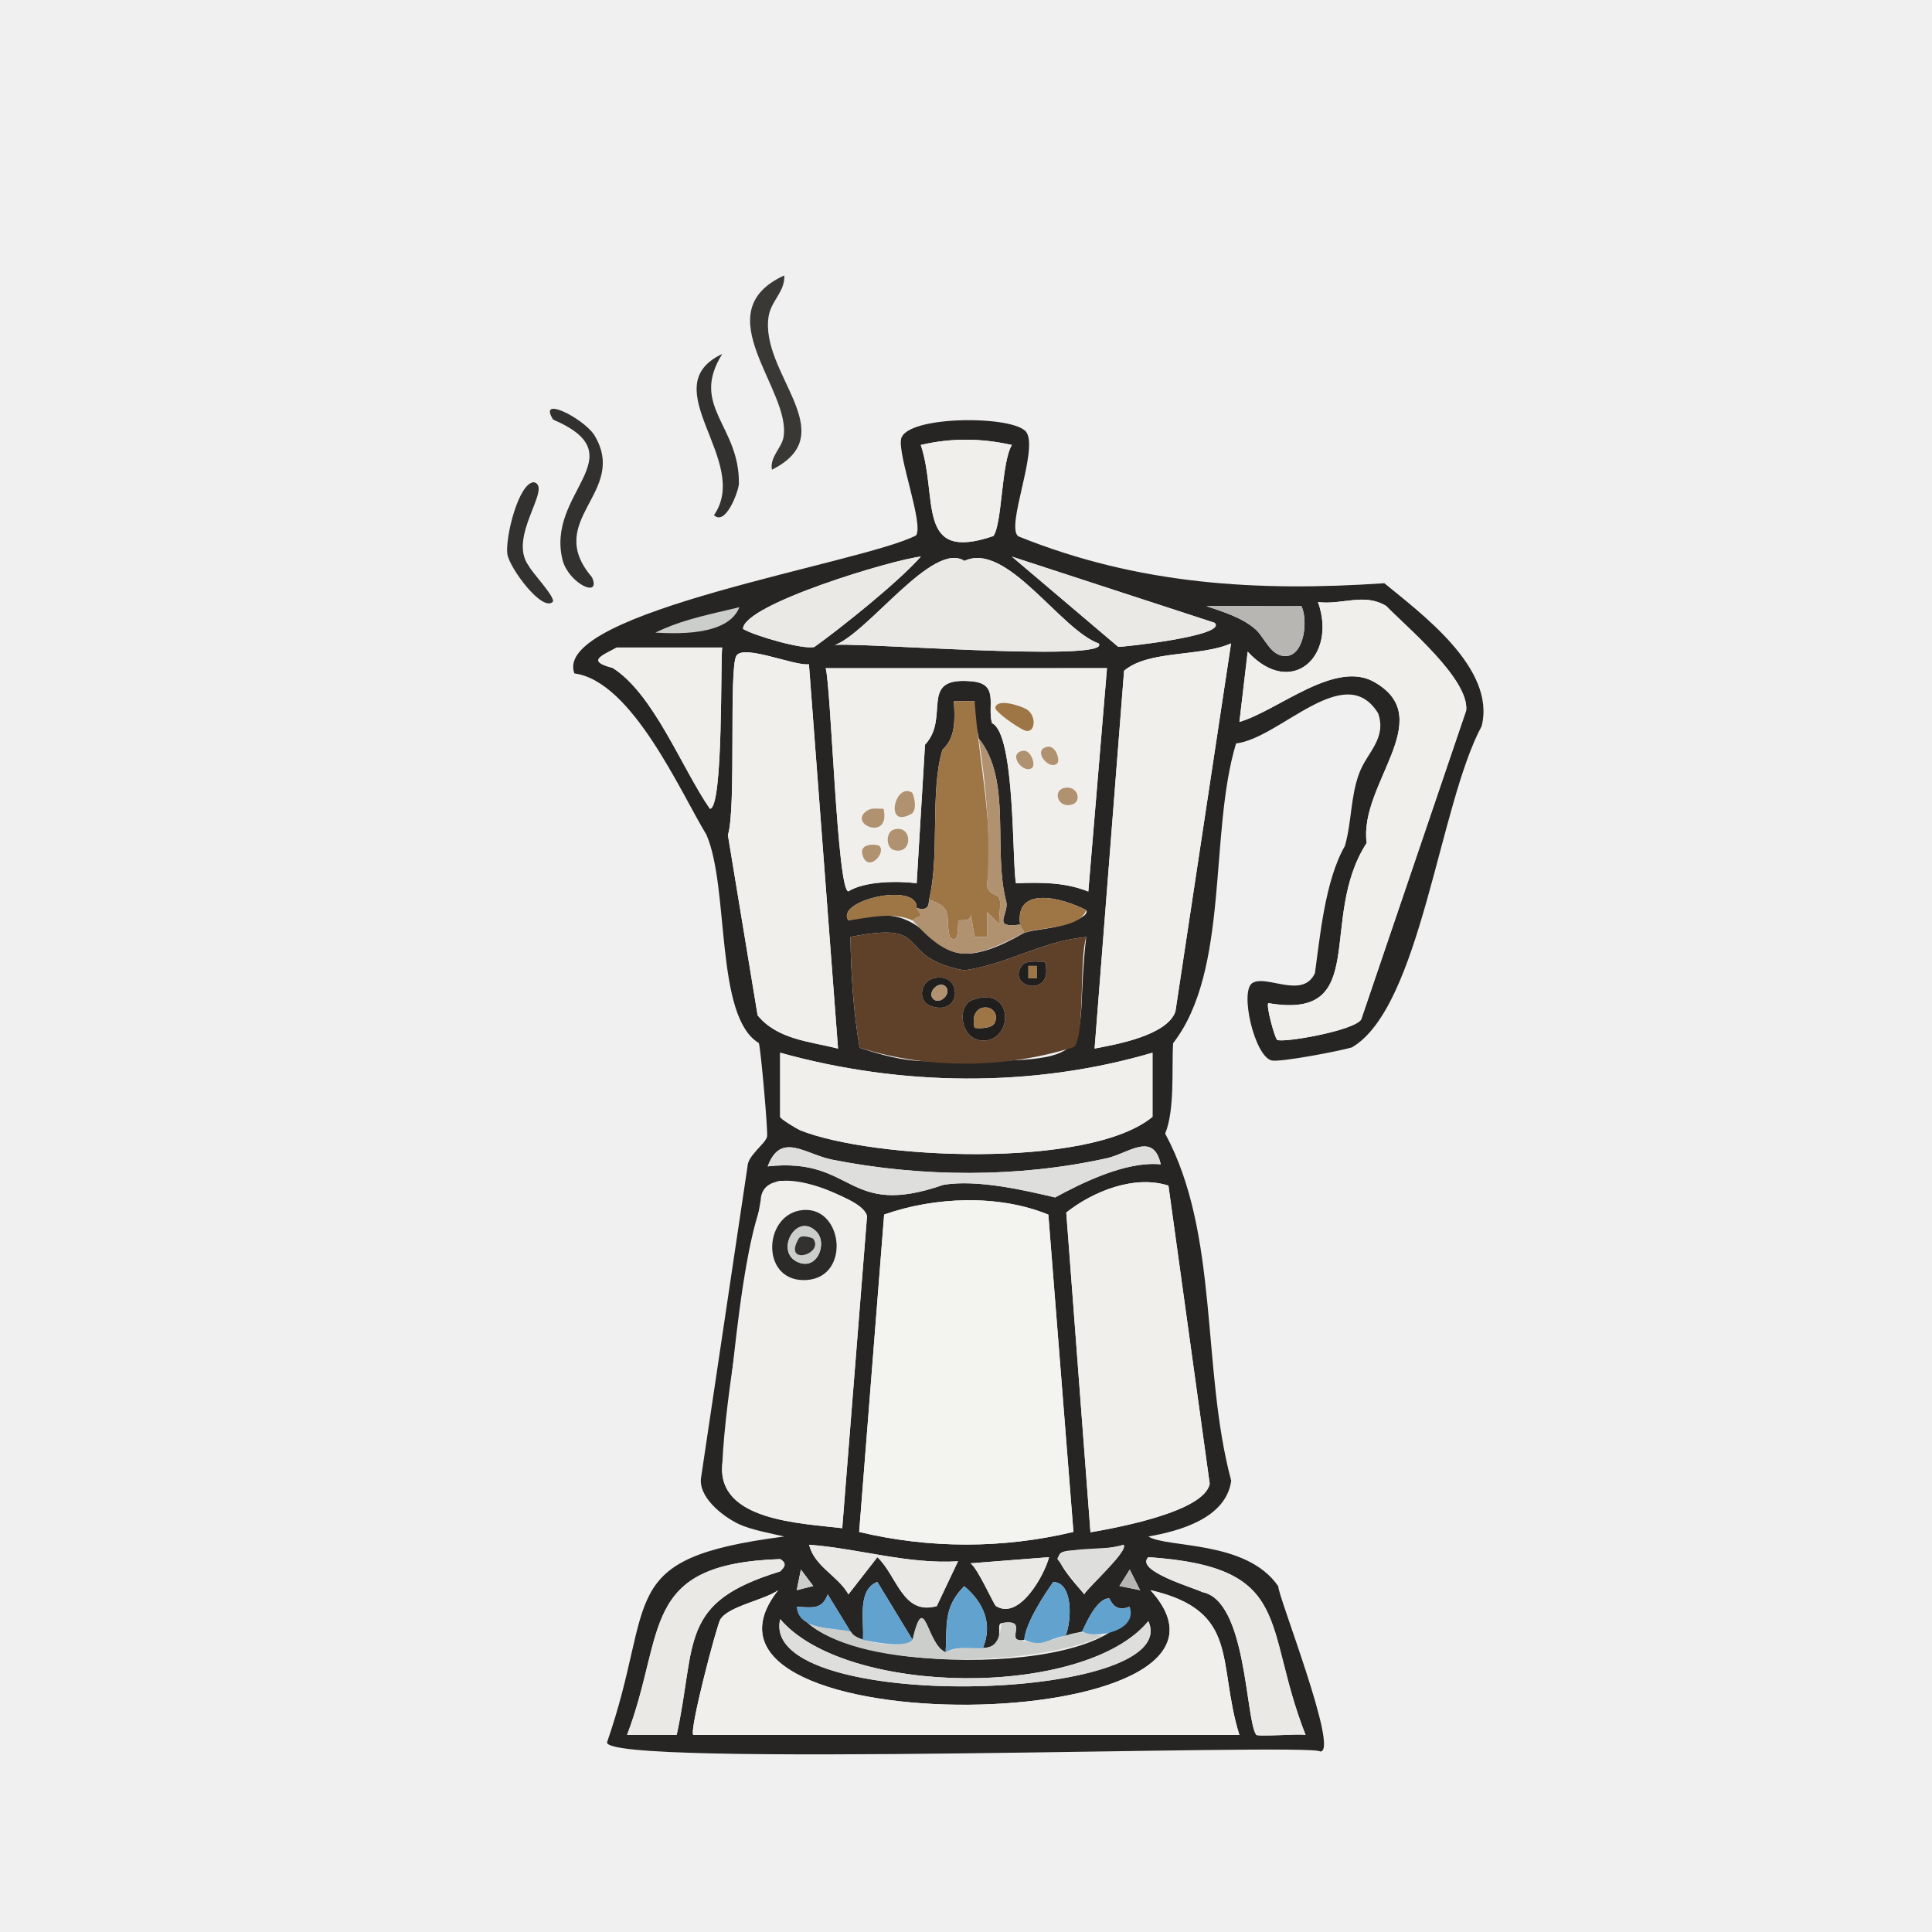
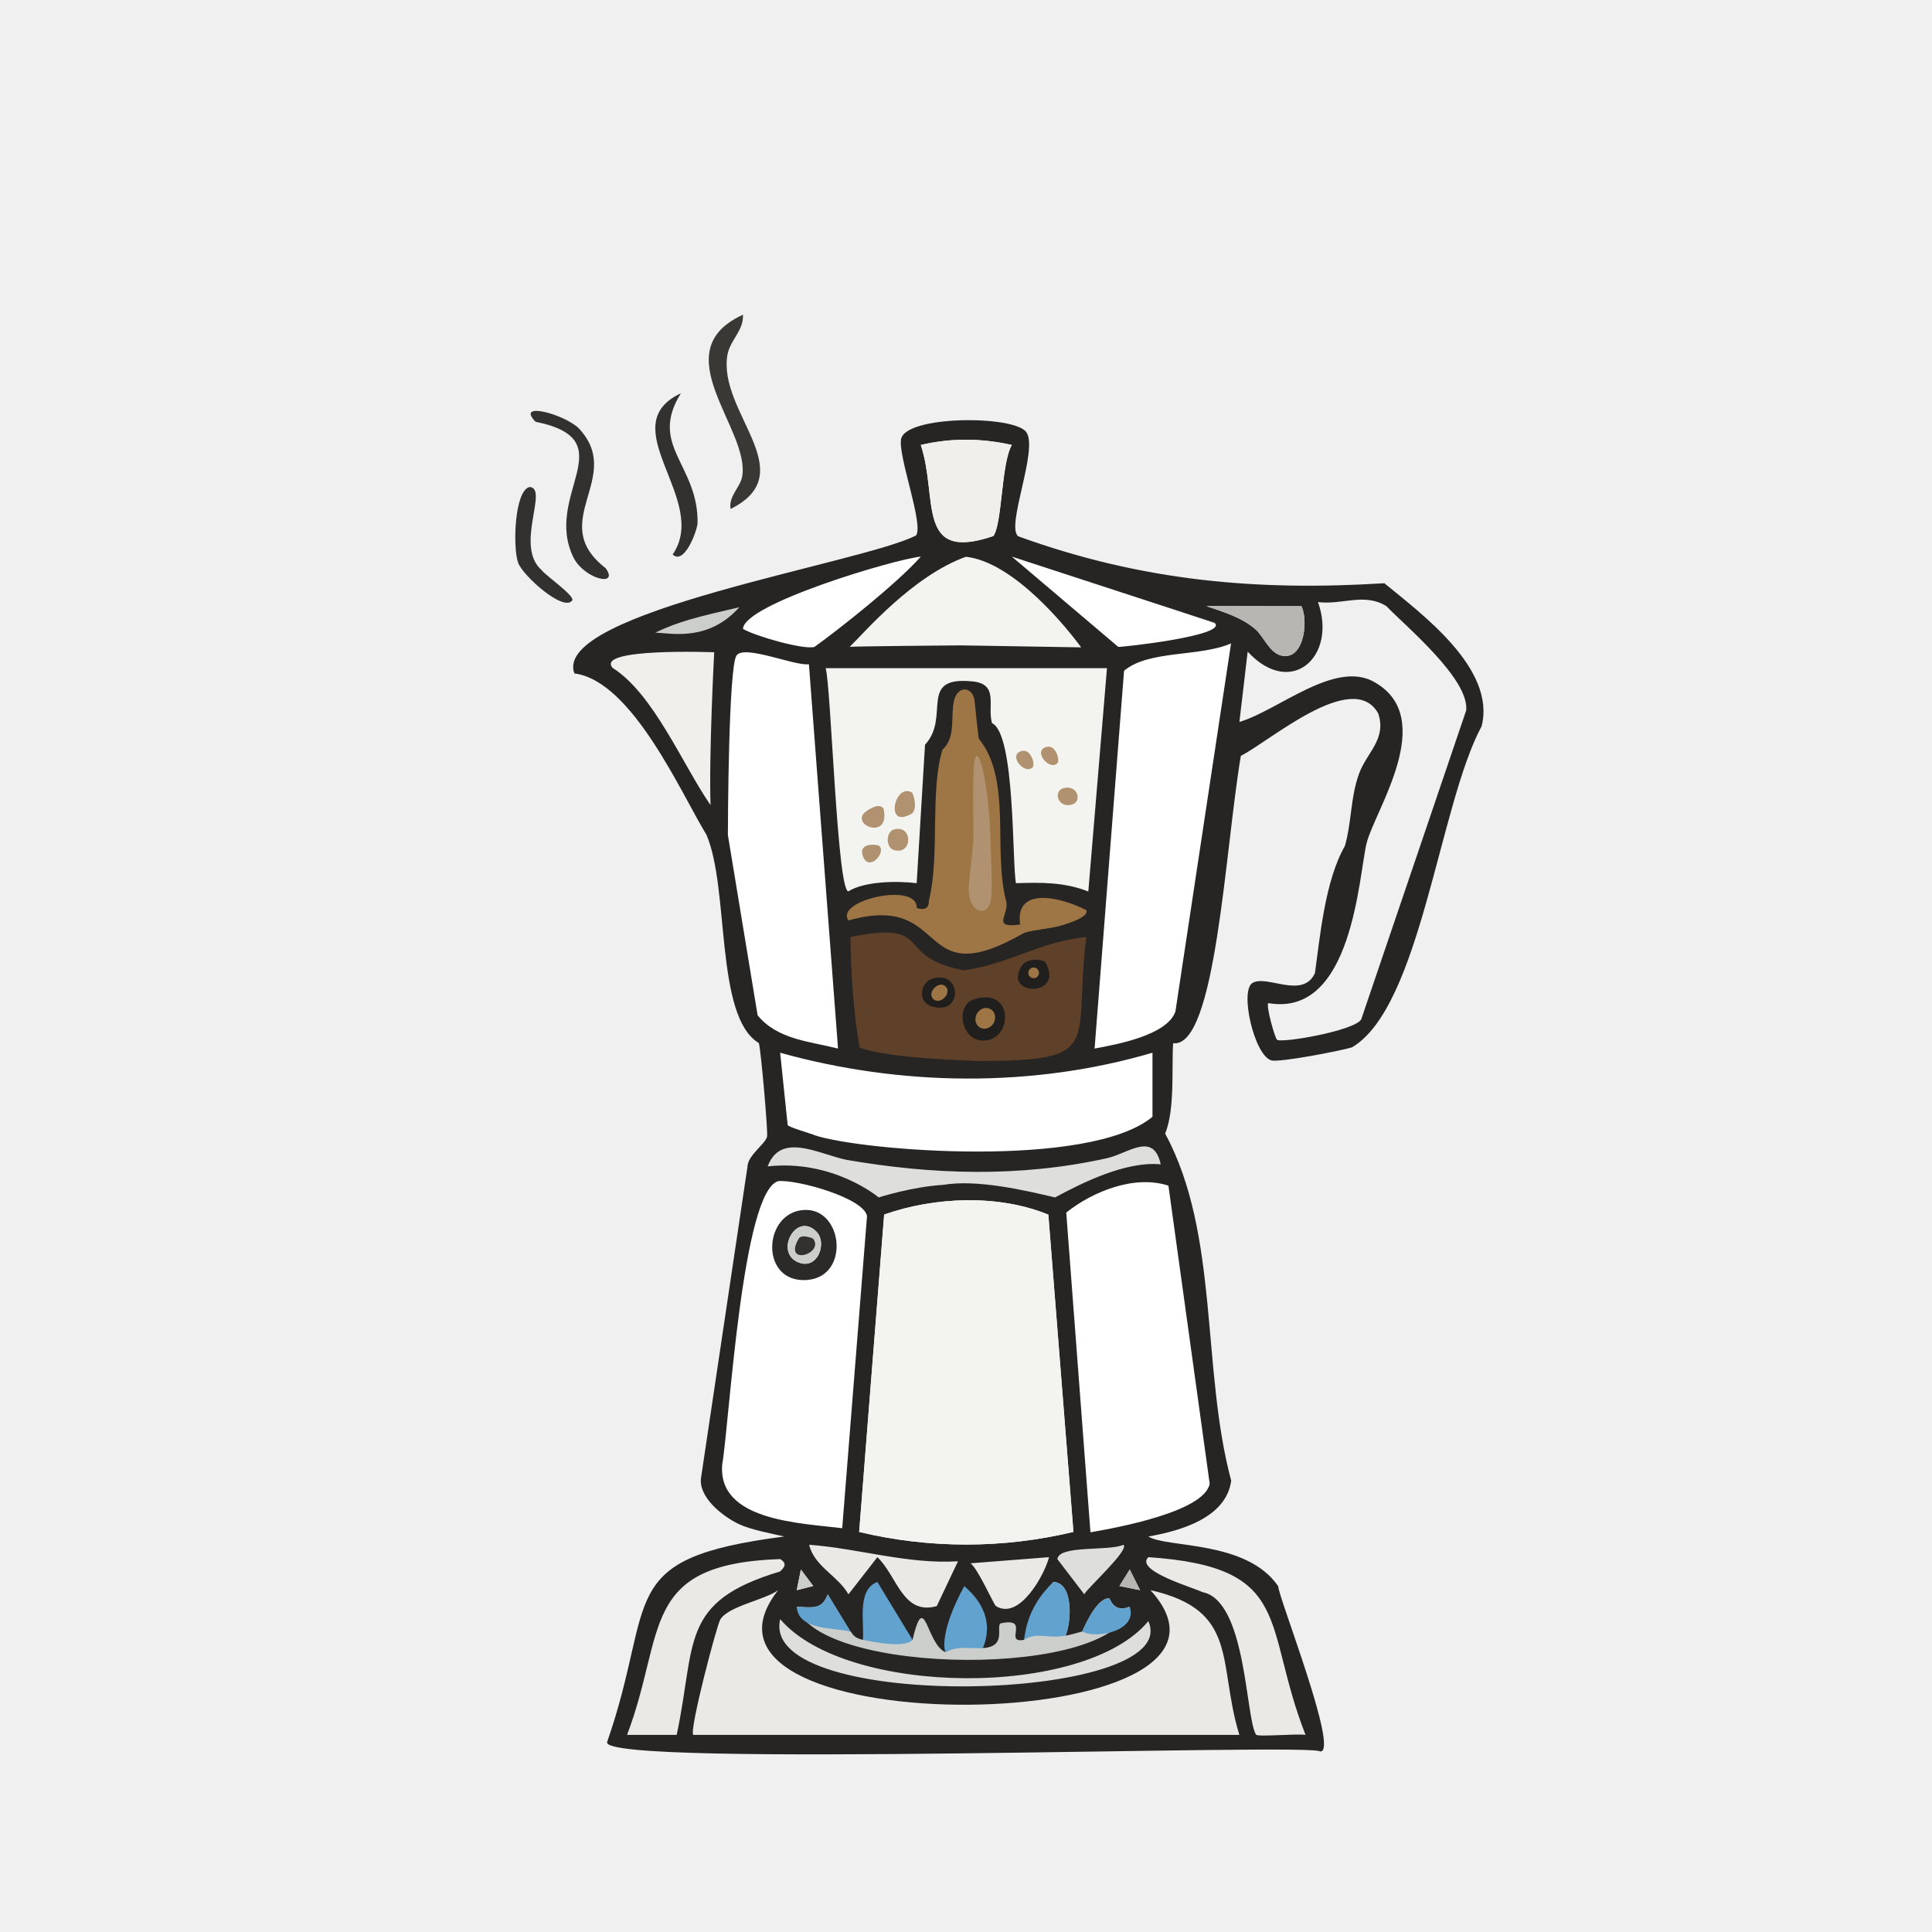
<svg xmlns="http://www.w3.org/2000/svg" id="Layer_1" version="1.1" viewBox="0 0 196 196">
  <defs>
-     <style>.st1{fill:#dededc}.st5{fill:#b09170}.st6{fill:#9e7646}.st7{fill:#62a2cf}.st8{fill:#eae9e5}.st11{fill:#cbcecb}.st12{fill:#33312f}.st13{fill:#b8b6b2}.st15{fill:#f0efeb}</style>
+     <style>
+       .st0 {
+         fill: #fff;
+       }
+ 
+       .st1 {
+         fill: #3a3835;
+       }
+ 
+       .st2 {
+         fill: #dededc;
+       }
+ 
+       .st3 {
+         fill: #5f4028;
+       }
+ 
+       .st4 {
+         fill: #262524;
+       }
+ 
+       .st5 {
+         fill: #201f1e;
+       }
+ 
+       .st6 {
+         fill: #b09170;
+       }
+ 
+       .st7 {
+         fill: #9e7646;
+       }
+ 
+       .st8 {
+         fill: #62a2cf;
+       }
+ 
+       .st9 {
+         fill: #eae9e5;
+       }
+ 
+       .st10 {
+         fill: #2c2a29;
+       }
+ 
+       .st11 {
+         fill: #f3f4ef;
+       }
+ 
+       .st12 {
+         fill: #cbcecb;
+       }
+ 
+       .st13 {
+         fill: #33312f;
+       }
+ 
+       .st14 {
+         fill: #b8b6b2;
+       }
+ 
+       .st15 {
+         fill: #f0efeb;
+       }
+     </style>
  </defs>
-   <path d="M74.95 154.615c-1.634-.777-4.214-2.778-3.81-4.824l4.69-31.42c.012-1.15 1.818-2.317 1.989-3.06.106-.466-.63-8.872-.836-9.497-4.473-2.675-2.962-15.675-5.311-21.119-2.648-4.36-7.557-15.616-13.401-16.377-2.342-6.255 29.33-11.199 34.672-14.005.765-1.175-1.85-8.04-1.53-9.76.453-2.432 11.562-2.446 12.722-.692 1.209 1.827-2.153 9.642-.82 10.552 12.155 4.911 24.265 5.628 37.127 4.755 3.698 3.054 11.366 8.64 9.864 14.513-4.303 7.978-6.183 28.477-13.152 32.575-1.179.356-7.359 1.554-8.182 1.317-1.725-.498-3.22-7.035-1.919-7.846 1.43-.893 5.1 1.687 6.345-1 .501-3.526 1-9.352 3.04-12.902.707-2.486.557-4.953 1.447-7.362.793-2.147 2.803-3.486 1.935-6.087-3.368-5.505-9.954 2.527-14.423 3.045-2.766 9.138-.625 22.978-6.385 30.412-.162 2.516.2 6.69-.806 9.17 5.52 10.212 3.653 23.854 6.7 35.218-.521 3.78-5.168 5.091-8.404 5.655 1.845 1.191 9.975.34 13.185 5.064-.16.648 6.276 16.93 4.232 16.745-.57-.888-73.071 1.732-72.327-.953 5.06-14.563.568-18.61 17.973-20.854-1.346-.31-3.416-.693-4.616-1.263zm27.701-109.473c-3.118-.695-6.127-.73-9.238 0 1.8 5.412-.572 11.937 7.365 9.24.912-1.296.79-7.42 1.875-9.24m-9.236 11.325c-2.72.274-18.001 4.833-18.039 7.335 1.217.723 6.113 2.133 7.245 1.83 2.555-1.83 8.415-6.477 10.794-9.165m18.045 8.812c-3.898-1.395-9.35-10.389-13.62-8.376-3.217-2.09-9.82 7.403-13.243 8.577.249-.511 28.302 1.815 26.862-.2m11.754-2.1-20.565-6.713 10.795 9.157c.195.06 11.26-1.14 9.77-2.445m6.345 42.31c.525.34 7.809-.907 8.533-2.068l10.65-31.344c.34-3.21-6.246-8.64-8.1-10.591-2.242-1.38-4.488-.093-6.934-.407 1.968 5.523-2.726 9.8-7.133 5.031l-.84 7.13c3.981-1.17 9.836-6.453 13.827-3.965 6.266 3.7-1.722 10.34-.916 16.24-5.003 7.726.475 18.03-9.977 16.25-.258.258.672 3.58.89 3.723m2.467-43.992c-1.49.015-8.272-.024-9.65-.006 1.703.576 3.617 1.15 4.993 2.355.95.833 1.56 2.843 3.166 2.705 1.81-.155 2.168-3.675 1.493-5.055zm-7.137 3.776c-3.15 1.39-8.376.657-10.855 2.78l-2.99 38.324c2.303-.43 7.365-1.353 8.2-3.757zm-51.62.42H62.566c-1.45.813-3.158 1.36-.408 2.07 4.165 2.643 7.024 10.192 9.858 14.286 1.38.052 1.068-15.503 1.252-16.358m8.796 1.695c-1.434.207-6.57-2.034-7.35-.879-.8 1.188-.001 15.597-.871 18.201L76.859 103c1.996 2.46 5.304 2.65 8.158 3.375zm30.237.4H83.763c.554 1.927 1.167 22.612 2.304 22.64 1.628-1.018 4.886-1.077 6.929-.826l.846-14.048c2.64-2.833-.801-6.982 4.816-6.423 2.724.27 1.476 2.486 1.98 4.235 2.37 1.068 2.028 14.175 2.43 16.237 2.55-.088 4.937-.11 7.341.843zM94.256 91.278c-.075.057.195 1.298-1.259.84.134-2.707-8.358-.78-6.92 1.262 10.498-2.946 6.616 7.704 17.833 1.254 1.206-.372 2.688-.39 4.008-.816.45-.146 2.628-.815 2.283-1.485-2.387-1.244-7.27-2.547-6.711 1.462-2.895.384-1.191-.916-1.39-2.253-1.421-5.326.613-12.369-2.807-16.623-.15-1.155-.756-2.403-.417-3.777H96.77c.104 1.806.213 3.67-1.16 4.923-1.283 4.176-.254 10.713-1.357 15.213m4.617 16.36c13.313-.005 9.987-1.399 11.33-12.583-4.709.476-7.646 2.673-12.378 3.39-7.36-1.387-2.858-5.118-11.544-3.393.045 3.735.3 7.542.928 11.235 3.293 1.14 7.605 2.16 10.826.51-.12 1.14.033.756.84.84zm18.048-.84c-12.184 3.586-25.58 3.404-37.773 0v6.502c0 .202 1.647 1.186 2.003 1.353 7.359 2.965 29.36 3.964 35.77-1.353zm.837 11.324c-.742-3.38-3.297-1.102-5.45-.624-9 1.998-18.815 1.941-27.86.153-2.775-.549-5.238-2.884-6.564.678 8.88-.973 7.894 5.328 17.823 1.872 3.457-.58 8.314.57 11.33 1.278 2.707-1.46 7.16-3.7 10.721-3.358m-32.313 36.915 2.517-31.673c-.348-1.843-7.086-3.702-8.98-3.541-3.69.879-4.988 24.595-5.706 28.716-.531 5.767 7.978 5.974 12.17 6.498m33.092-34.755c-3.454-1.115-7.657.585-10.365 2.731l2.456 32.44c2.611-.458 11.535-2.065 12.097-4.925zm-12.183 2.944c-5.043-2.08-11.535-1.815-16.656-.01l-2.535 32.2a46.8 46.8 0 0 0 21.737-.004zm-9.162 35.166c-5.112.314-10.04-1.294-15.105-1.677.54 2.22 2.91 3.128 3.99 5.028l2.933-3.765c1.993 1.857 2.559 5.939 6.025 4.96zm16.788-1.677c-5.175 1.45-9.538-1.3-3.985 5.022.375-.691 4.585-4.47 3.985-5.022m-45.33 19.29c2.004-9.382.242-13.503 10.485-16.578.525-.49.693-.825.026-1.26-14.357.488-11.571 7.376-15.543 17.835zm37.778-18.03-7.973.623c.735.483 2.367 4.201 2.58 4.335 2.37 1.482 4.919-3.126 5.393-4.958m26.02 18.029c-4.4-11.2-1.1-17.025-15.946-18.03-1.425 1.392 4.702 3.126 5.472 3.544 4.492.837 4.368 12.779 5.457 14.47.241.233 4.19-.127 5.017.016M82.502 160.9l-1.253-1.671-.423 2.094zm33.157.42-1.047-2.091-1.05 1.672zm-28.119 5.038c-1.09-.228-1.098-.795-1.26-.84l-2.31-3.772c-.588 1.617-1.624 1.31-3.144 1.26 2.142 7.042 32.547 7.33 33.771-.01-1.635.69-1.956-.842-2.085-.844-1.194-.012-2.298 2.415-2.728 3.368-.096.009-1.085.316-1.68.42.61-1.466.796-5.385-1.25-5.451-.898 1.275-2.784 4.1-2.946 5.87-2.145.409.66-2.272-2.305-1.693-.741.113.718 2.38-1.892 2.53 1.04-2.488.038-4.655-1.89-6.283-2.154 2.175-1.723 3.989-1.887 6.704-1.965-.774-2.106-6.542-3.358-1.26l-3.572-5.874c-2.103.813-1.306 4.083-1.464 5.875m-17.208 9.647h55.401c-2.24-7.265.053-12.642-9.02-14.685 13.736 15.093-50.275 15.9-37.774.007-1.416 1.01-4.993 1.6-5.859 2.955-.36.563-3.187 11.312-2.748 11.723m8.819-11.744c-2.294 9.599 41.094 8.51 37.345.203-6.483 7.857-30.652 7.65-37.345-.203" style="fill:#262524" />
-   <path d="M79.565 27.941c.088 1.625-1.287 2.52-1.577 4.08-.993 5.835 7.692 11.95.323 15.63-.227-1.275.936-2.15 1.165-3.24.912-4.813-8.106-12.724.089-16.47" style="fill:#3a3835" />
-   <path d="M56.118 42.568c-1.591-2.49 2.96-.195 4.142 1.52 3.616 5.87-5.23 8.6-.203 14.473.96 2.167-2.265.697-2.962-1.66-1.836-6.949 7.651-10.627-.977-14.333m17.151-6.656c-3.331 5.333 1.808 7.236 1.69 13.221-.098.867-1.364 4.238-2.525 3.132 3.81-5.518-6.243-13.02.835-16.354M56.061 61.075c-1.093.984-4.372-3.458-4.587-4.848-.247-1.616 1.125-7.281 2.7-7.305 1.914.505-2.736 5.554-.528 8.49.28.627 2.828 3.29 2.415 3.663" class="st12" />
-   <path d="m106.356 123.226 2.544 32.185a46.74 46.74 0 0 1-21.738.005l2.535-32.2c5.121-1.805 11.615-2.07 16.658.01" style="fill:#f3f4ef" />
-   <path d="m112.304 67.787-1.895 22.658c-2.403-.954-4.79-.93-7.34-.843-.415-2.145-.044-15.113-2.43-16.238-.505-1.749.743-3.964-1.98-4.234-5.62-.56-2.176 3.59-4.817 6.423L92.996 89.6c-2.039-.252-5.306-.189-6.929.827-1.137-.03-1.75-20.715-2.304-22.638zm-5.04 9.645c.306-.304-.156-1.867-1.04-1.672-1.552.34.23 2.484 1.041 1.674m-2.517.42c.306-.305-.157-1.868-1.04-1.674-1.552.342.23 2.484 1.04 1.674m3.155 2.104c-1.097.294-.597 2.054.83 1.67 1.096-.296.596-2.055-.83-1.67m-15.37.458c-1.21-.746-1.438.54-1.211 1.633h1.675c.146-.132-.39-1.59-.463-1.635zm-2.894 1.636c-.55.01-1.185-.14-1.686.2-2.004 1.354 2.43 3.162 1.686-.2m1.056 2.1c-.845.237-.845 1.853 0 2.09 1.93.54 1.93-2.631 0-2.09m-1.476 1.676c-.18-.18-2.21-.405-1.673 1.042.602 1.617 2.364-.354 1.673-1.042m29.32 34.453 4.187 30.246c-.563 2.86-9.486 4.467-12.098 4.925l-2.454-32.44c2.706-2.146 6.91-3.845 10.365-2.732zm6.353-55.008-5.646 37.344c-.836 2.405-5.897 3.327-8.2 3.758l2.992-38.325c2.476-2.124 7.702-1.388 10.854-2.778m-39.447 89.764c-4.193-.507-12.698-.747-12.168-6.496.32-7.335 2.568-19.206 3.89-26.753.18-4.482 10.076-.31 10.795 1.575zm-4.31-32.235c-3.77.68-3.918 7.373.717 7.053 4.59-.315 3.635-7.839-.717-7.054m-10.801 53.206c-.441-.41 2.388-11.16 2.748-11.724.865-1.354 4.443-1.944 5.859-2.953-12.504 15.883 51.5 15.094 37.773-.008 9.225 2.175 6.696 7.302 9.02 14.685zm11.733-108.62 2.952 38.992c-2.855-.726-6.162-.915-8.16-3.377L73.844 84.71c.87-2.604.072-17.013.873-18.201.78-1.155 5.916 1.086 7.35.879m47.494 38.101c-.217-.142-1.147-3.465-.89-3.723 10.438 1.797 4.987-8.545 9.976-16.248-.806-5.93 7.185-12.508.92-16.242-3.994-2.49-9.848 2.793-13.83 3.966l.84-7.13c4.408 4.77 9.101.491 7.133-5.032 2.445.312 4.692-.972 6.936.405 1.865 1.983 8.423 7.368 8.097 10.593l-10.65 31.344c-.723 1.161-8.007 2.408-8.532 2.067m-12.64 1.31v6.5c-6.395 5.318-28.425 4.32-35.77 1.355-.356-.168-2.003-1.152-2.003-1.354v-6.503c12.192 3.405 25.59 3.587 37.773 0" class="st15" />
-   <path d="M87.209 106.288c-.627-3.695-.882-7.502-.93-11.237 8.725-1.719 4.16 2.001 11.545 3.392 4.728-.714 7.677-2.915 12.378-3.39-.723 2.124-.117 9.826-1.213 11.158-6.63 2.103-14.496 2.387-21.78.075zm18.8-8.721c-.664.02-1.92-.195-2.34.39-1.624 2.27 3.35 3.346 2.34-.39m-11.476 1.74c-1.158.39-1.504 2.346.023 2.799 3.21.954 3.012-3.818-.021-2.8m4.198 2.108c-1.749.602-1.285 3.926.786 4.134 3.278.33 3.495-5.607-.786-4.134" style="fill:#5f4028" />
-   <path d="M111.46 65.28c1.588 2.01-26.806-.31-26.861.2 3.445-1.185 10.01-10.657 13.243-8.577 4.26-2.019 9.734 6.987 13.62 8.376z" class="st8" />
-   <path d="M94.256 91.277c1.102-4.5.073-11.037 1.357-15.211 1.373-1.253 1.263-3.12 1.16-4.925h2.103c.429 6.25 1.974 12.384 1.246 18.684.203 1.043 1.163.864 1.278 1.325.186.735-.124 1.83-.01 2.641l-1.254-1.254-.006 2.517h-1.256l-.414-2.514c.25 1.107-1.04.705-1.2.88-.157.169.143 2.618-.9 1.631-.541-1.993.525-2.919-2.104-3.774" class="st6" />
-   <path d="M73.27 65.69c-.191.915.139 16.358-1.252 16.358-2.835-4.095-5.692-11.643-9.858-14.286-2.739-.705-1.05-1.26.41-2.072z" class="st15" />
-   <path d="m68.652 176.005-5.034-.002c3.97-10.474 1.2-17.352 15.545-17.835.666.435.498.768-.03 1.257-10.395 3.21-8.39 7.065-10.482 16.58zm63.797-.002c-.827-.142-4.776.22-5.018-.015-1.098-1.728-.955-13.606-5.457-14.469-.77-.42-6.898-2.154-5.472-3.546 14.871 1.011 11.538 6.842 15.947 18.03" class="st8" />
-   <path d="M102.653 45.142c-1.083 1.82-.96 7.944-1.874 9.24-7.936 2.701-5.568-3.846-7.365-9.24 3.113-.73 6.12-.695 9.24 0" class="st15" />
-   <path d="M117.758 118.12c-3.561-.345-8.01 1.9-10.72 3.358-3.025-.71-7.868-1.857-11.332-1.276-9.922 3.454-8.949-2.847-17.823-1.875 1.326-3.561 3.788-1.226 6.564-.677 9.045 1.788 18.861 1.845 27.86-.153 2.154-.48 4.708-2.755 5.45.623" class="st1" />
-   <path d="M123.216 63.178c1.374 1.356-9.475 2.47-9.768 2.445l-10.795-9.156zm-29.799-6.711c-2.355 2.67-8.26 7.353-10.794 9.165-1.132.303-6.028-1.107-7.245-1.83.038-2.502 15.318-7.06 18.04-7.335" class="st8" />
-   <path d="M79.152 164.263c6.683 7.85 30.867 8.062 37.346.202 3.775 8.286-39.62 9.414-37.346-.202" class="st1" />
-   <path d="M99.293 74.918c3.42 4.257 1.384 11.294 2.808 16.623.198 1.335-1.505 2.637 1.389 2.253.033.237.334.569.42.84-5.408 2.738-7.265 3.293-11.333-1.26.809-.669 1.133-.186.42-1.258 1.455.459 1.185-.782 1.26-.839 2.639.864 1.556 1.78 2.103 3.774 1.043.987.743-1.462.9-1.632.16-.174 1.45.228 1.2-.879l.414 2.514h1.256l.006-2.517 1.252 1.254c-.112-.811.197-1.906.012-2.64-.115-.462-1.075-.283-1.276-1.326.384-4.936-.066-9.982-.831-14.907" class="st5" />
-   <path d="M95.936 167.618c3.082-1.34 5.235 1.172 5.668-2.952 2.436-.375 1.011.948 1.524 1.643 2.061.565 2.913.264 4.979-.37 1.695-.625 2.227-.218 3.777 0-6.46 3.101-24.324 3.683-29.8-1.258 1.25.692 3.095.536 4.198.84.673 1.194 5.287 1.75 6.295.839 1.251-5.283 1.395.486 3.359 1.258" class="st11" />
-   <path d="M132.03 61.496c.675 1.379.317 4.9-1.492 5.055-1.605.137-2.216-1.873-3.167-2.707-1.375-1.205-3.29-1.778-4.992-2.354 1.442-.05 8.135.04 9.65.006z" class="st13" />
-   <path d="M106.428 157.975c-.474 1.83-3.02 6.44-5.39 4.959-.215-.135-1.849-3.854-2.58-4.337zm-9.237.417-2.155 4.545c-3.465.98-4.032-3.102-6.026-4.96l-2.934 3.766c-1.08-1.9-3.447-2.808-3.99-5.028 5.066.382 9.996 1.99 15.105 1.677" class="st8" />
-   <path d="M99.711 167.198c-1.264.075-2.584-.258-3.775.42.165-2.715-.267-4.528 1.888-6.705 1.926 1.63 2.928 3.795 1.889 6.285zm-12.17-.838c.157-1.788-.638-5.067 1.465-5.876l3.571 5.876c-.753.865-3.865.244-5.035 0m16.368 0c.156-1.76 2.052-4.605 2.946-5.87 2.049.07 1.857 3.98 1.25 5.45-1.916.328-2.29 1.21-4.196.42" class="st7" />
-   <path d="M103.491 93.794c-.56-4.01 4.322-2.706 6.71-1.462-.735 1.953-4.61 1.67-6.291 2.3-.086-.27-.387-.6-.42-.84" class="st6" />
-   <path d="M113.98 156.715c.6.552-3.61 4.33-3.985 5.022l-2.724-3.563c.15-1.456 5.208-.778 6.71-1.46" class="st1" />
-   <path d="M92.577 93.374c-2.049-.898-4.408-.276-6.5.005-1.447-2.036 7.054-3.972 6.92-1.263.711 1.07.39.59-.42 1.26z" class="st6" />
-   <path d="M109.785 165.521c.43-.952 1.535-3.38 2.73-3.367.128 0 .45 1.534 2.085.844.869 2.37-3.23 3.335-4.815 2.522m-23.503.001c-1.54-.41-5.303-.066-5.454-2.515 1.52.05 2.556.36 3.144-1.26z" class="st7" />
-   <path d="M75.008 61.6c-1.163 3.024-6.741 2.668-8.528 2.577 2.445-1.164 4.28-1.587 8.528-2.577" class="st11" />
-   <path d="m115.66 161.321-2.095-.42 1.05-1.67z" class="st13" />
-   <path d="m82.503 160.901-1.675.423.423-2.094z" class="st11" />
-   <path d="M103.9 74.08c-.808-.36-3.01-1.905-2.926-2.301.21-.996 2.727-.116 3.186.186 1.094.715.836 2.6-.26 2.115" class="st6" />
-   <path d="M90.693 84.15c1.93-.54 1.93 2.63 0 2.09-.844-.237-.844-1.852 0-2.09m-1.056-2.098c.743 3.36-3.69 1.553-1.686.198.501-.339 1.136-.189 1.686-.2m18.264-2.093c1.427-.384 1.928 1.374.831 1.67-1.428.383-1.927-1.376-.83-1.67m-18.685 5.87c.692.69-1.07 2.659-1.672 1.042-.537-1.446 1.492-1.223 1.672-1.043m3.315-5.412c.074.045.608 1.5.005 2.102 0 0-1.278.837-1.674 0s.459-2.847 1.67-2.102m14.732-2.982c-.81.81-2.593-1.332-1.04-1.672.883-.195 1.345 1.368 1.04 1.674m-2.518.418c-.81.81-2.592-1.332-1.041-1.674.885-.193 1.347 1.37 1.04 1.674" class="st5" />
-   <path d="M81.135 122.801c4.35-.786 5.306 6.738.717 7.053-4.635.32-4.486-6.373-.717-7.054m1.683 2.139c-2.017-2.013-4.185 1.944-1.995 3.048 2.08 1.048 3.165-1.88 1.995-3.048" style="fill:#2c2a29" />
-   <path d="M98.732 101.414c4.282-1.473 4.065 4.463.786 4.134-2.07-.208-2.535-3.532-.786-4.134m.144 2.865c.616.072 1.878.065 2.09-.633.583-1.91-2.785-2.137-2.09.632m-4.341-4.971c3.033-1.019 3.232 3.753.02 2.799-1.525-.453-1.18-2.41-.02-2.8m1.398.78c-.666-.664-1.92.59-1.254 1.256s1.92-.59 1.254-1.254m10.075-2.521c1.011 3.736-3.963 2.66-2.338.39.42-.585 1.675-.37 2.338-.39m-.841.424h-.836v1.254h.836z" style="fill:#201f1e" />
-   <path d="M82.818 124.94c1.17 1.169.084 4.095-1.995 3.048-2.19-1.104-.022-5.06 1.995-3.048m-.315.732c-.05-.069-1.197-.498-1.479-.015-1.64 2.816 2.625 1.58 1.48.015" class="st11" />
-   <path d="M98.876 104.278c-.695-2.77 2.673-2.541 2.09-.63-.212.696-1.474.703-2.09.63" class="st6" />
-   <path d="M95.933 100.088c.666.665-.59 1.92-1.254 1.254s.588-1.92 1.254-1.254" class="st5" />
-   <path d="M104.331 97.991h.836v1.254h-.836z" class="st6" />
-   <path d="M82.503 125.672c1.146 1.565-3.12 2.802-1.479-.015.282-.483 1.428-.054 1.48.015" class="st12" />
+   <path class="st9" d="M116.064,157.006l10.636,2.679s3.498,5.678,3.579,5.835,2.741,10.835,2.741,10.835l-70.282.204,4.377-15.239s6.873-3.66,6.975-3.722,6.513-.061,6.513-.061l-.745,3.171-1.337,4.813.928,1.978,4.582,2.373s7.63,1.616,7.711,1.636l11.373.061,8.714-1.595,5.911-3.457-1.677-9.511Z" />
+   <path class="st0" d="M77.418,119.363l-2.073,7.022-3.054,23.742,4.146,3.818,9.846,2.018s2.7-33.6,2.536-33.709-7.548-3.491-7.548-3.491l-3.852.6Z" />
+   <polygon class="st0" points="107.271 122.743 114.597 119.308 118.934 119.812 123.618 150.563 118.934 154.654 109.818 155.963 107.271 122.743" />
+   <polygon class="st0" points="78.338 105.546 79.145 114.726 93.534 118.054 114.236 116.304 117.968 113.035 117.968 105.835 96.509 108.644 78.338 105.546" />
+   <path class="st2" d="M79.532,115.544l-2.55,2.946,8.931,2.345,3.463,1.418,8.443-1.418,9.541,1.418,8.787-3.354s2.946.027,2.782-.3-2.291-3.327-2.509-3.327-17.454,2.564-17.454,2.564l-13.947-1.309-5.485-.982Z" />
+   <polygon class="st0" points="93.413 55.736 77.282 60.833 74.254 64.016 77.883 66.173 89.722 67.19 113.364 66.558 125.227 64.021 101.964 55.736 93.413 55.736" />
+   <polygon class="st11" points="96.122 55.736 84.397 66.124 112.301 66.124 100.601 55.736 96.122 55.736" />
+   <polygon class="st0" points="74.254 65.104 82.702 66.557 86.2 107.638 76.055 103.926 72.864 84.088 74.254 65.104" />
+   <path class="st0" d="M113.364,66.558l-3.546,40.941,9.027-2.591,2.373-5.672s4.863-35.17,4.518-34.917-12.372,2.239-12.372,2.239Z" />
+   <polygon class="st11" points="83.298 67.19 84.875 91.326 111.045 91.326 113.001 67.19 83.298 67.19" />
+   <polygon class="st15" points="61.966 66.124 71.904 65.104 73.395 66.945 72.503 83.594 63.946 70.463 60.795 67.394 61.966 66.124" />
+   <polygon class="st3" points="85.6 94.326 91.464 94.408 98.075 97.681 107.664 94.844 110.936 94.632 109.818 107.499 97.655 108.644 86.636 106.626 85.6 94.326" />
+   <path class="st7" d="M96.483,69.496l2.799.405,1.689,5.842,1.483,14.438,6.764,1.173,1.554.982-1.773,2.046-6.409,1.964-3.136.982-5.618-1.336-3.954-2.611s-4.118.566-4.255.429.284-2.716.284-2.716l7.623-.649.956-10.053,1.992-10.894Z" />
+   <path class="st2" d="M79.063,163.633l6.114,3.985,12.354,1.968,12.253-1.657,6.811-4.091.818,2.772s-6.359,3.937-6.759,3.958-16.191,1.698-16.212,1.636-13.234-3.171-13.316-3.211-2.761-2.925-2.761-2.925l.697-2.434Z" />
+   <path class="st12" d="M113.041,164.919c0,2.45-6.625,4.436-14.797,4.436s-16.973-2.311-16.973-4.761,8.801-4.112,16.973-4.112,14.797,1.986,14.797,4.436Z" />
+   <path class="st9" d="M81.27,156.229l4.643,6.402,3.109-3.845s2.066,3.301,2.107,3.369,1.78,1.193,1.78,1.193h2.495l2.595-4.623,3.173,5.114,2.311-.368,3.787-4.245,2.514,3.099s2.863-2.148,2.904-2.291,2.291-3.804,2.291-3.804l-16.98,1.163-16.73-1.163Z" />
+   <path class="st4" d="M74.95,154.615c-1.634-.777-4.214-2.778-3.81-4.824l4.69-31.42c.012-1.15,1.818-2.317,1.989-3.06.106-.466-.63-8.872-.836-9.497-4.473-2.675-2.962-15.675-5.311-21.119-2.648-4.36-7.557-15.616-13.401-16.377-2.342-6.255,29.33-11.199,34.672-14.005.765-1.175-1.85-8.04-1.53-9.76.453-2.432,11.562-2.446,12.722-.692,1.209,1.827-2.153,9.642-.82,10.552,12.698,4.6,24.406,5.548,37.127,4.755,3.698,3.054,11.366,8.64,9.864,14.513-4.303,7.978-6.183,28.477-13.152,32.575-1.179.356-7.359,1.554-8.182,1.317-1.725-.498-3.22-7.035-1.919-7.846,1.43-.893,5.1,1.687,6.345-1,.501-3.526,1-9.352,3.04-12.902.707-2.486.557-4.953,1.447-7.362.793-2.147,2.803-3.486,1.935-6.087-2.574-4.591-11.132,2.925-13.937,4.302-1.606,9.463-2.53,29.697-6.871,29.155-.162,2.516.2,6.69-.806,9.17,5.52,10.212,3.653,23.854,6.7,35.218-.521,3.78-5.168,5.091-8.404,5.655,1.845,1.191,9.975.34,13.185,5.064-.16.648,6.276,16.93,4.232,16.745-.57-.888-73.071,1.732-72.327-.953,5.06-14.563.568-18.61,17.973-20.854-1.346-.31-3.416-.693-4.616-1.263h.001ZM102.651,45.142c-3.118-.695-6.127-.73-9.238,0,1.8,5.412-.572,11.937,7.365,9.24.912-1.296.79-7.42,1.875-9.24M93.417,56.467c-2.72.274-18.001,4.833-18.039,7.335,1.217.723,6.113,2.133,7.245,1.83,2.555-1.83,8.415-6.477,10.794-9.165M109.682,65.674c-1.364-1.873-6.765-8.63-11.682-9.191-5.391,1.925-10.299,7.679-11.8,9.143.116-.064,11.264-.154,11.264-.154M123.215,63.18l-20.565-6.713,10.795,9.157c.195.06,11.26-1.14,9.77-2.445M129.56,105.489c.525.34,7.809-.907,8.533-2.068l10.65-31.344c.34-3.21-6.246-8.64-8.1-10.591-2.242-1.38-4.488-.093-6.934-.407,1.968,5.523-2.726,9.8-7.133,5.031l-.84,7.13c3.981-1.17,9.836-6.453,13.827-3.965,6.266,3.7-.109,12.999-.916,16.24s-1.401,17.741-9.977,16.25c-.258.258.672,3.58.89,3.723M132.027,61.496c-1.49.015-8.272-.024-9.65-.006,1.703.576,3.617,1.15,4.993,2.355.95.833,1.56,2.843,3.166,2.705,1.81-.155,2.168-3.675,1.493-5.055l-.002.001ZM124.89,65.272c-3.15,1.39-8.376.657-10.855,2.78l-2.99,38.324c2.303-.43,7.365-1.353,8.2-3.757l5.645-37.347ZM72.454,66.173s-12.15-.483-10.296,1.589c4.165,2.643,7.094,9.825,9.928,13.919-.182-5.003.368-15.508.368-15.508ZM82.064,67.385c-1.434.207-6.57-2.034-7.35-.879-.8,1.188-.871,16.84-.871,18.201l3.016,18.293c1.996,2.46,5.304,2.65,8.158,3.375l-2.953-38.99ZM112.301,67.785h-28.538c.554,1.927,1.167,22.612,2.304,22.64,1.628-1.018,4.886-1.077,6.929-.826l.846-14.048c2.64-2.833-.801-6.982,4.816-6.423,2.724.27,1.476,2.486,1.98,4.235,2.37,1.068,2.028,14.175,2.43,16.237,2.55-.088,4.937-.11,7.341.843l1.892-22.658ZM94.256,91.278c-.075.057.195,1.298-1.259.84.134-2.707-8.358-.78-6.92,1.262,10.498-2.946,6.616,7.704,17.833,1.254,1.206-.372,2.688-.39,4.008-.816.45-.146,2.628-.815,2.283-1.485-2.387-1.244-7.27-2.547-6.711,1.462-2.895.384-1.191-.916-1.39-2.253-1.421-5.326.613-12.369-2.807-16.623-.15-1.155-.259-2.239-.417-3.777s-1.763-1.653-2.106,0,.213,3.67-1.16,4.923c-1.283,4.176-.254,10.713-1.357,15.213M98.87,107.638c13.313-.005,9.987-1.399,11.33-12.583-4.709.476-7.646,2.673-12.378,3.39-7.36-1.387-2.858-5.118-11.544-3.393.045,3.735.3,7.542.928,11.235,3.293,1.14,10.859,1.266,11.666,1.35l-.002.001ZM116.918,106.798c-12.184,3.586-25.58,3.404-37.773,0l.762,7.328c0,.202,2.439.894,2.795,1.061,4.753,1.567,27.806,3.429,34.216-1.888v-6.502ZM117.755,118.122c-.742-3.38-3.297-1.102-5.45-.624-9,1.998-17.814,1.647-26.392.174-2.775-.549-6.706-2.905-8.032.657,6.66-.73,11.264,3.15,11.264,3.15,0,0,3.327-1.08,6.559-1.278,3.457-.58,8.314.57,11.33,1.278,2.707-1.46,7.16-3.7,10.721-3.358M85.442,155.036l2.517-31.673c-.348-1.843-7.086-3.702-8.98-3.541-3.69.879-4.988,24.595-5.706,28.716-.531,5.767,7.978,5.974,12.17,6.498M118.535,120.281c-3.454-1.115-7.657.585-10.365,2.731l2.456,32.44c2.611-.458,11.535-2.065,12.097-4.925l-4.188-30.246ZM106.352,123.225c-5.043-2.08-11.535-1.815-16.656-.01l-2.535,32.2c7.146,1.705,14.592,1.703,21.737-.004l-2.546-32.186ZM97.19,158.391c-5.112.314-10.04-1.294-15.105-1.677.54,2.22,2.91,3.128,3.99,5.028l2.933-3.765c1.993,1.857,2.559,5.939,6.025,4.96l2.157-4.546ZM68.648,176.004c2.004-9.382.242-13.503,10.485-16.578.525-.49.693-.825.026-1.26-14.357.488-11.571,7.376-15.543,17.835l5.032.003ZM106.426,157.974l-7.973.623c.735.483,2.367,4.201,2.58,4.335,2.37,1.482,4.919-3.126,5.393-4.958M132.446,176.003c-4.4-11.2-1.1-17.025-15.946-18.03-1.425,1.392,4.702,3.126,5.472,3.544,4.492.837,4.368,12.779,5.457,14.47.241.233,4.19-.127,5.017.016M82.502,160.9l-1.253-1.671-.423,2.094,1.676-.423ZM115.659,161.32l-1.047-2.091-1.05,1.672,2.097.419ZM87.54,166.358c-1.09-.228-1.098-.795-1.26-.84l-2.31-3.772c-.588,1.617-1.624,1.31-3.144,1.26,2.142,7.042,32.547,7.33,33.771-.01-1.635.69-1.956-.842-2.085-.844-1.194-.012-2.298,2.415-2.728,3.368-.096.009-1.085.316-1.68.42.61-1.466.796-5.385-1.25-5.451-.898,1.275-2.784,4.1-2.946,5.87-2.145.409.66-2.272-2.305-1.693-.741.113.718,2.38-1.892,2.53,0,0-3.613-2.294-3.777.421-1.965-.774-2.106-6.542-3.358-1.26l-5.036.001M70.332,176.005h55.401c-2.24-7.265.053-12.642-9.02-14.685,13.736,15.093-50.275,15.9-37.774.007-1.416,1.01-4.993,1.6-5.859,2.955-.36.563-3.187,11.312-2.748,11.723M79.151,164.261c-2.294,9.599,41.094,8.51,37.345.203-6.483,7.857-30.652,7.65-37.345-.203" />
+   <path class="st1" d="M75.373,31.926c.088,1.625-1.287,2.52-1.577,4.08-.993,5.835,7.692,11.95.323,15.63-.227-1.275.936-2.15,1.165-3.24.912-4.813-8.106-12.724.089-16.47" />
+   <path class="st13" d="M54.334,42.789c-2.065-2.114,2.858-.794,4.365.644,4.736,5.011-3.369,9.485,2.749,14.211,1.381,1.926-2.076,1.144-3.238-1.022-3.213-6.429,5.326-11.963-3.876-13.834M69.077,39.897c-3.331,5.333,1.808,7.236,1.69,13.221-.098.867-1.364,4.238-2.525,3.132,3.81-5.518-6.243-13.02.835-16.354M58.048,60.92c-.87,1.186-4.985-2.495-5.478-3.812-.571-1.532-.382-7.357,1.155-7.702,1.977.105-1.547,5.995,1.212,8.42.402.557,3.439,2.645,3.111,3.094" />
+   <path class="st11" d="M106.356,123.226l2.544,32.185c-7.145,1.71-14.592,1.712-21.738.005l2.535-32.2c5.121-1.805,11.615-2.07,16.658.01" />
+   <path class="st15" d="M102.653,45.142c-1.083,1.82-.96,7.944-1.874,9.24-7.936,2.701-5.568-3.846-7.365-9.24,3.113-.73,6.12-.695,9.24,0" />
+   <path class="st14" d="M132.03,61.496c.675,1.379.317,4.9-1.492,5.055-1.605.137-2.216-1.873-3.167-2.707-1.375-1.205-3.29-1.778-4.992-2.354,1.442-.05,8.135.04,9.65.006h.001Z" />
+   <path class="st8" d="M99.711,167.198c-1.264.075-2.584-.258-3.775.42-.188-.242-.543-2.241,1.888-6.705,1.926,1.63,2.928,3.795,1.889,6.285h-.002ZM87.541,166.36c.157-1.788-.638-5.067,1.465-5.876l3.571,5.876c-.753.865-3.865.244-5.035,0M103.91,166.36c.27-2.935,1.865-4.813,2.946-5.87,2.049.07,1.857,3.98,1.25,5.45-1.916.328-2.904-.419-4.196.42" />
+   <path class="st2" d="M113.98,156.715c.6.552-3.61,4.33-3.985,5.022l-2.724-3.563c.15-1.456,5.208-.778,6.71-1.46" />
+   <path class="st8" d="M109.785,165.521c.43-.952,1.535-3.38,2.73-3.367.128,0,.45,1.534,2.085.844.869,2.37-3.23,3.335-4.815,2.522M86.282,165.521c-1.54-.41-5.303-.066-5.454-2.515,1.52.05,2.556.36,3.144-1.26l2.31,3.775Z" />
+   <path class="st12" d="M75.008,61.6c-3.104,3.463-6.741,2.668-8.528,2.577,2.445-1.164,4.28-1.587,8.528-2.577" />
+   <path class="st14" d="M115.66,161.321l-2.095-.42,1.05-1.67,1.045,2.09Z" />
+   <path class="st12" d="M82.503,160.901l-1.675.423.423-2.094,1.252,1.671Z" />
+   <path class="st6" d="M90.693,84.15c1.93-.54,1.93,2.63,0,2.09-.844-.237-.844-1.852,0-2.09M89.637,82.052c.743,3.36-3.69,1.553-1.686.198.501-.339,1.339-.763,1.686-.2v.002ZM107.901,79.957c1.427-.384,1.928,1.374.831,1.67-1.428.383-1.927-1.376-.83-1.67M89.217,85.827c.692.69-1.07,2.659-1.672,1.042-.537-1.446,1.492-1.223,1.672-1.043M92.532,80.414c.074.045.608,1.5.005,2.102,0,0-1.278.837-1.674,0s.459-2.847,1.67-2.102M107.265,77.432c-.81.81-2.593-1.332-1.04-1.672.883-.195,1.345,1.368,1.04,1.674M104.747,77.852c-.81.81-2.592-1.332-1.041-1.674.885-.193,1.347,1.37,1.04,1.674" />
+   <path class="st10" d="M81.135,122.801c4.35-.786,5.306,6.738.717,7.053-4.635.32-4.486-6.373-.717-7.054M82.818,124.939c-2.017-2.013-4.185,1.944-1.995,3.048,2.08,1.048,3.165-1.88,1.995-3.048" />
+   <path class="st5" d="M98.732,101.414c4.282-1.473,4.065,4.463.786,4.134-2.07-.208-2.535-3.532-.786-4.134M94.535,99.307c3.033-1.019,3.232,3.753.02,2.799-1.525-.453-1.18-2.41-.02-2.8M95.933,100.086c-.666-.664-1.92.59-1.254,1.256s1.92-.59,1.254-1.254M106.008,97.567c2.18,3.612-4.406,3.583-2.338.39.42-.585,1.549-.802,2.338-.39" />
+   <path class="st12" d="M82.818,124.94c1.17,1.169.084,4.095-1.995,3.048-2.19-1.104-.022-5.06,1.995-3.048M82.503,125.672c-.05-.069-1.197-.498-1.479-.015-1.64,2.816,2.625,1.58,1.48.015" />
+   <path class="st7" d="M95.933,100.088c.666.665-.59,1.92-1.254,1.254s.588-1.92,1.254-1.254" />
+   <path class="st13" d="M82.503,125.672c1.146,1.565-3.12,2.802-1.479-.015.282-.483,1.428-.054,1.48.015" />
+   <circle class="st7" cx="104.864" cy="98.695" r=".541" />
+   <ellipse class="st7" cx="99.956" cy="103.311" rx="1.078" ry=".972" transform="translate(-39.4919 138.2196) rotate(-60)" />
+   <path class="st6" d="M100.464,84.564c.137,3.817.141,4.198.136,5.862-.008,2.952-2.164,2.34-2.318.054-.066-.982.464-4.2.464-5.384,0-3.937-.158-8.389.354-8.389s1.223,3.921,1.364,7.856Z" />
</svg>
